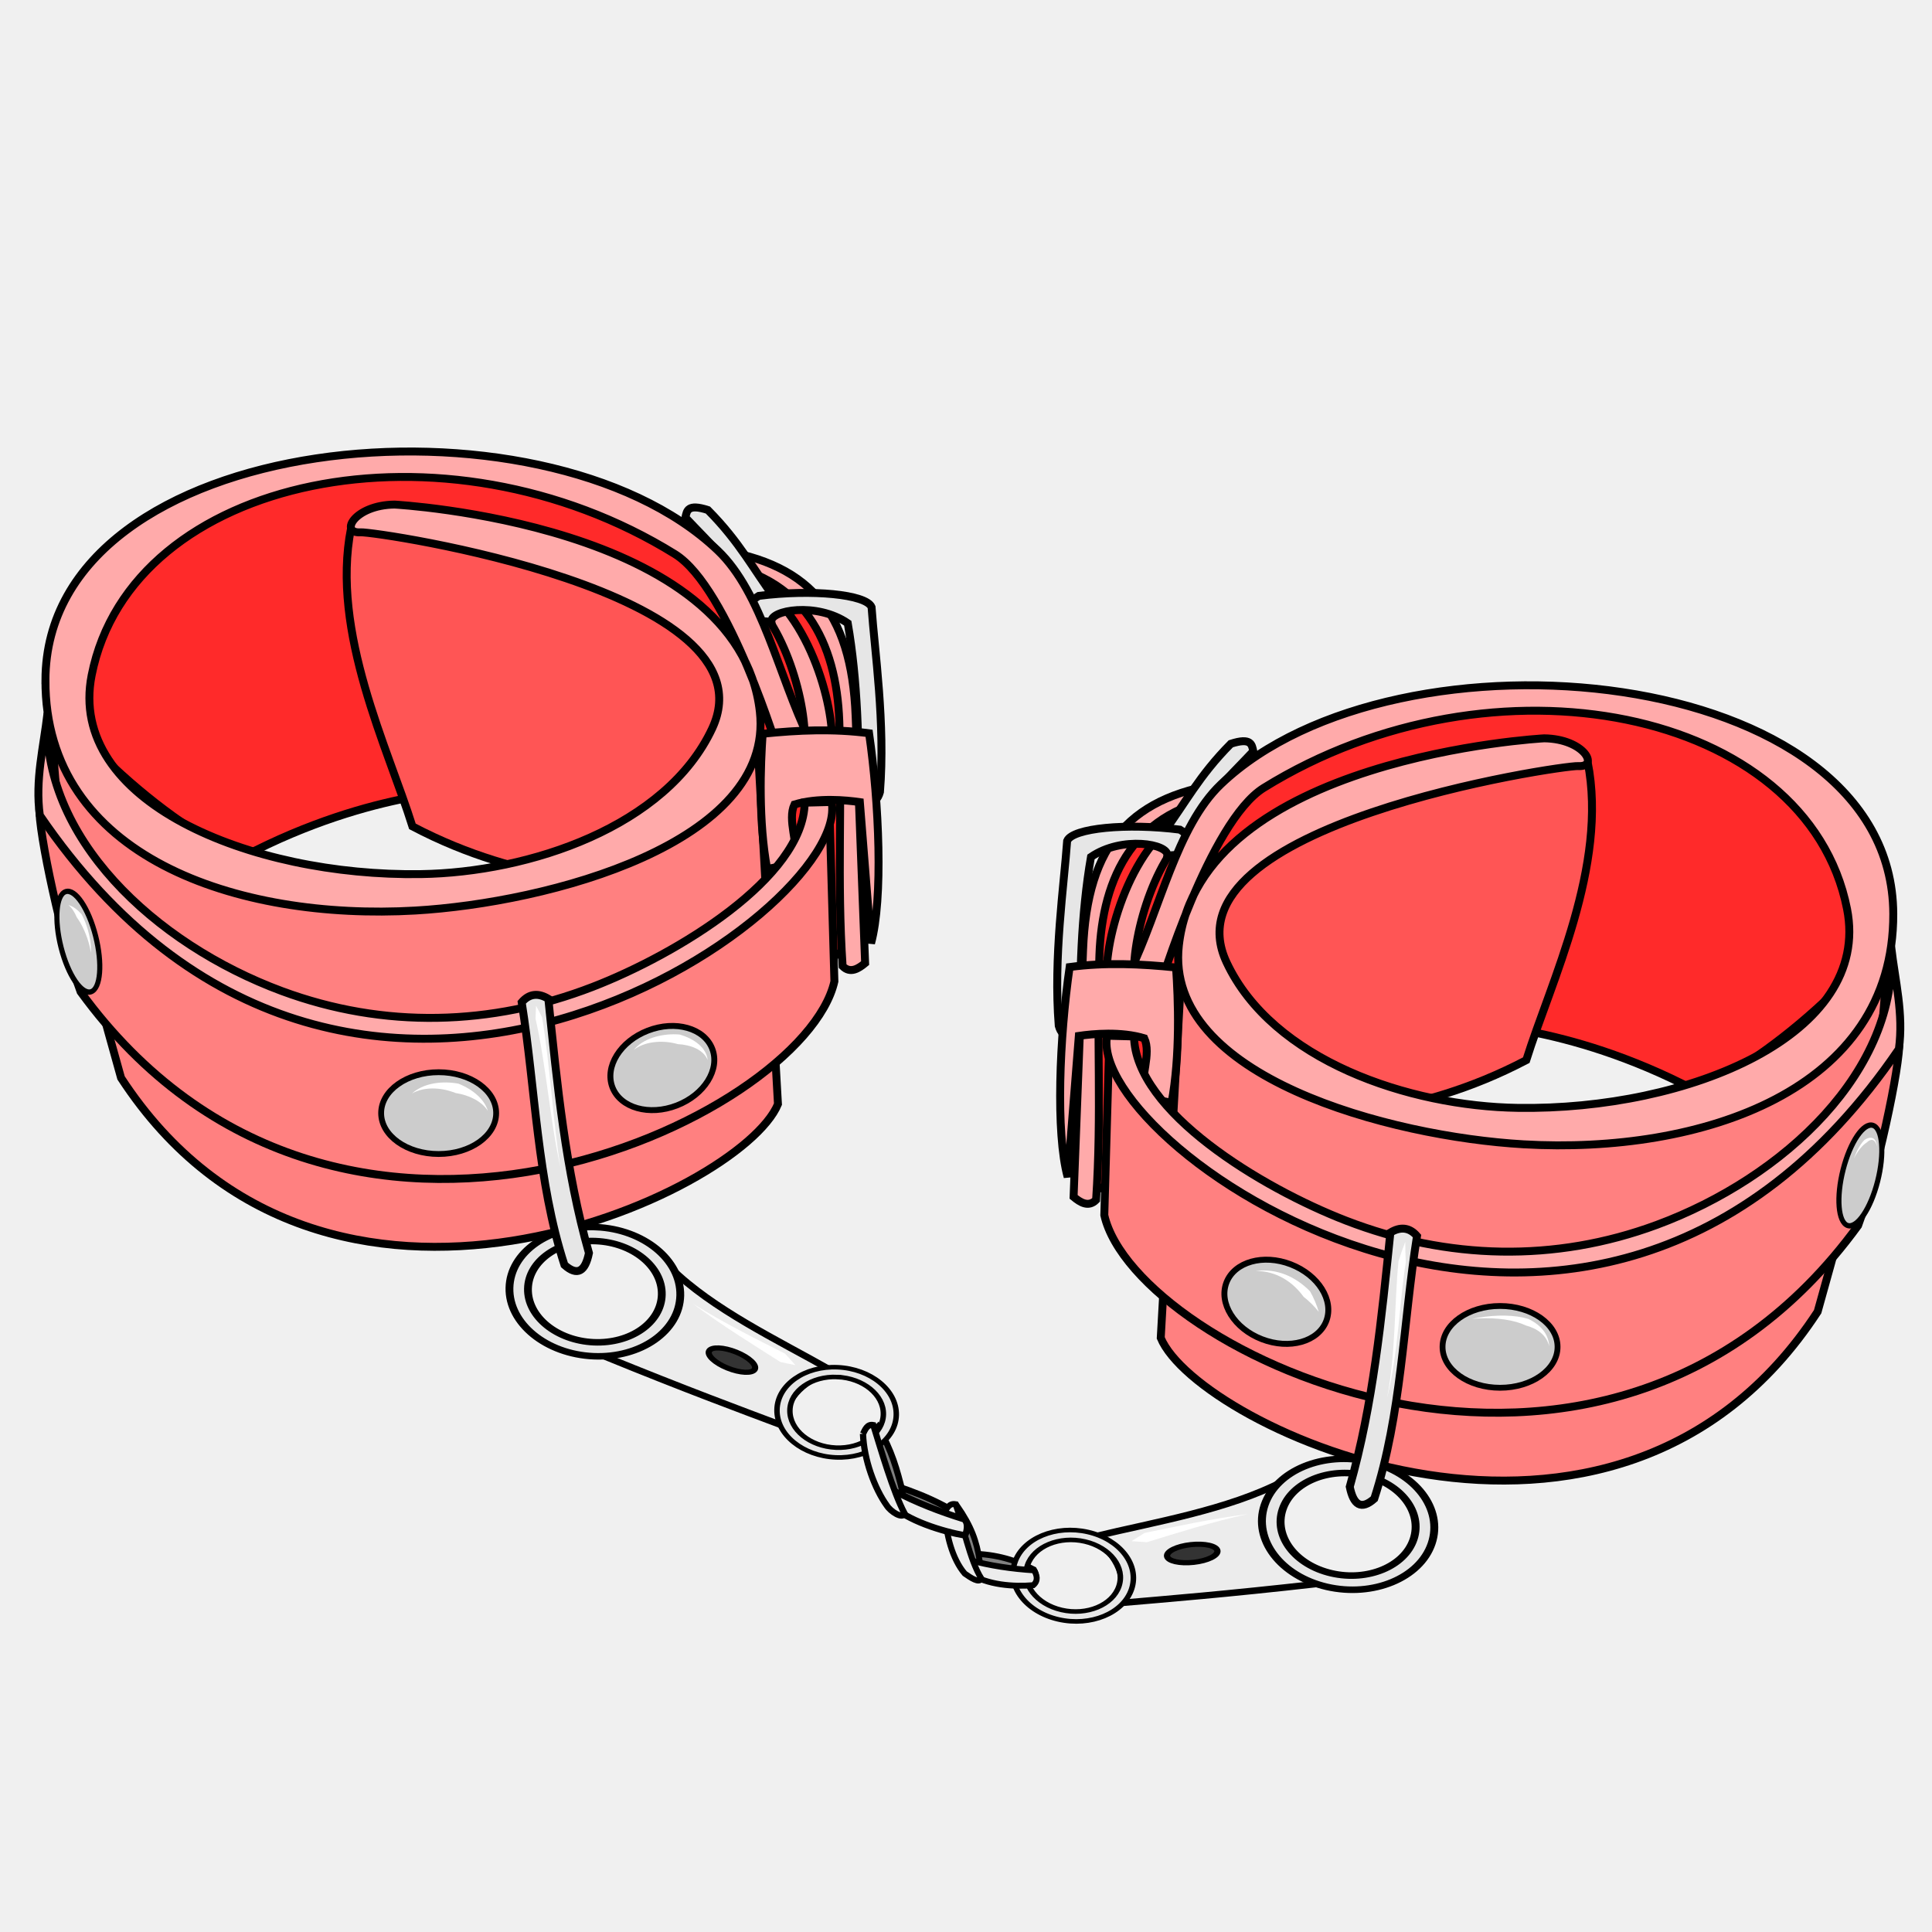
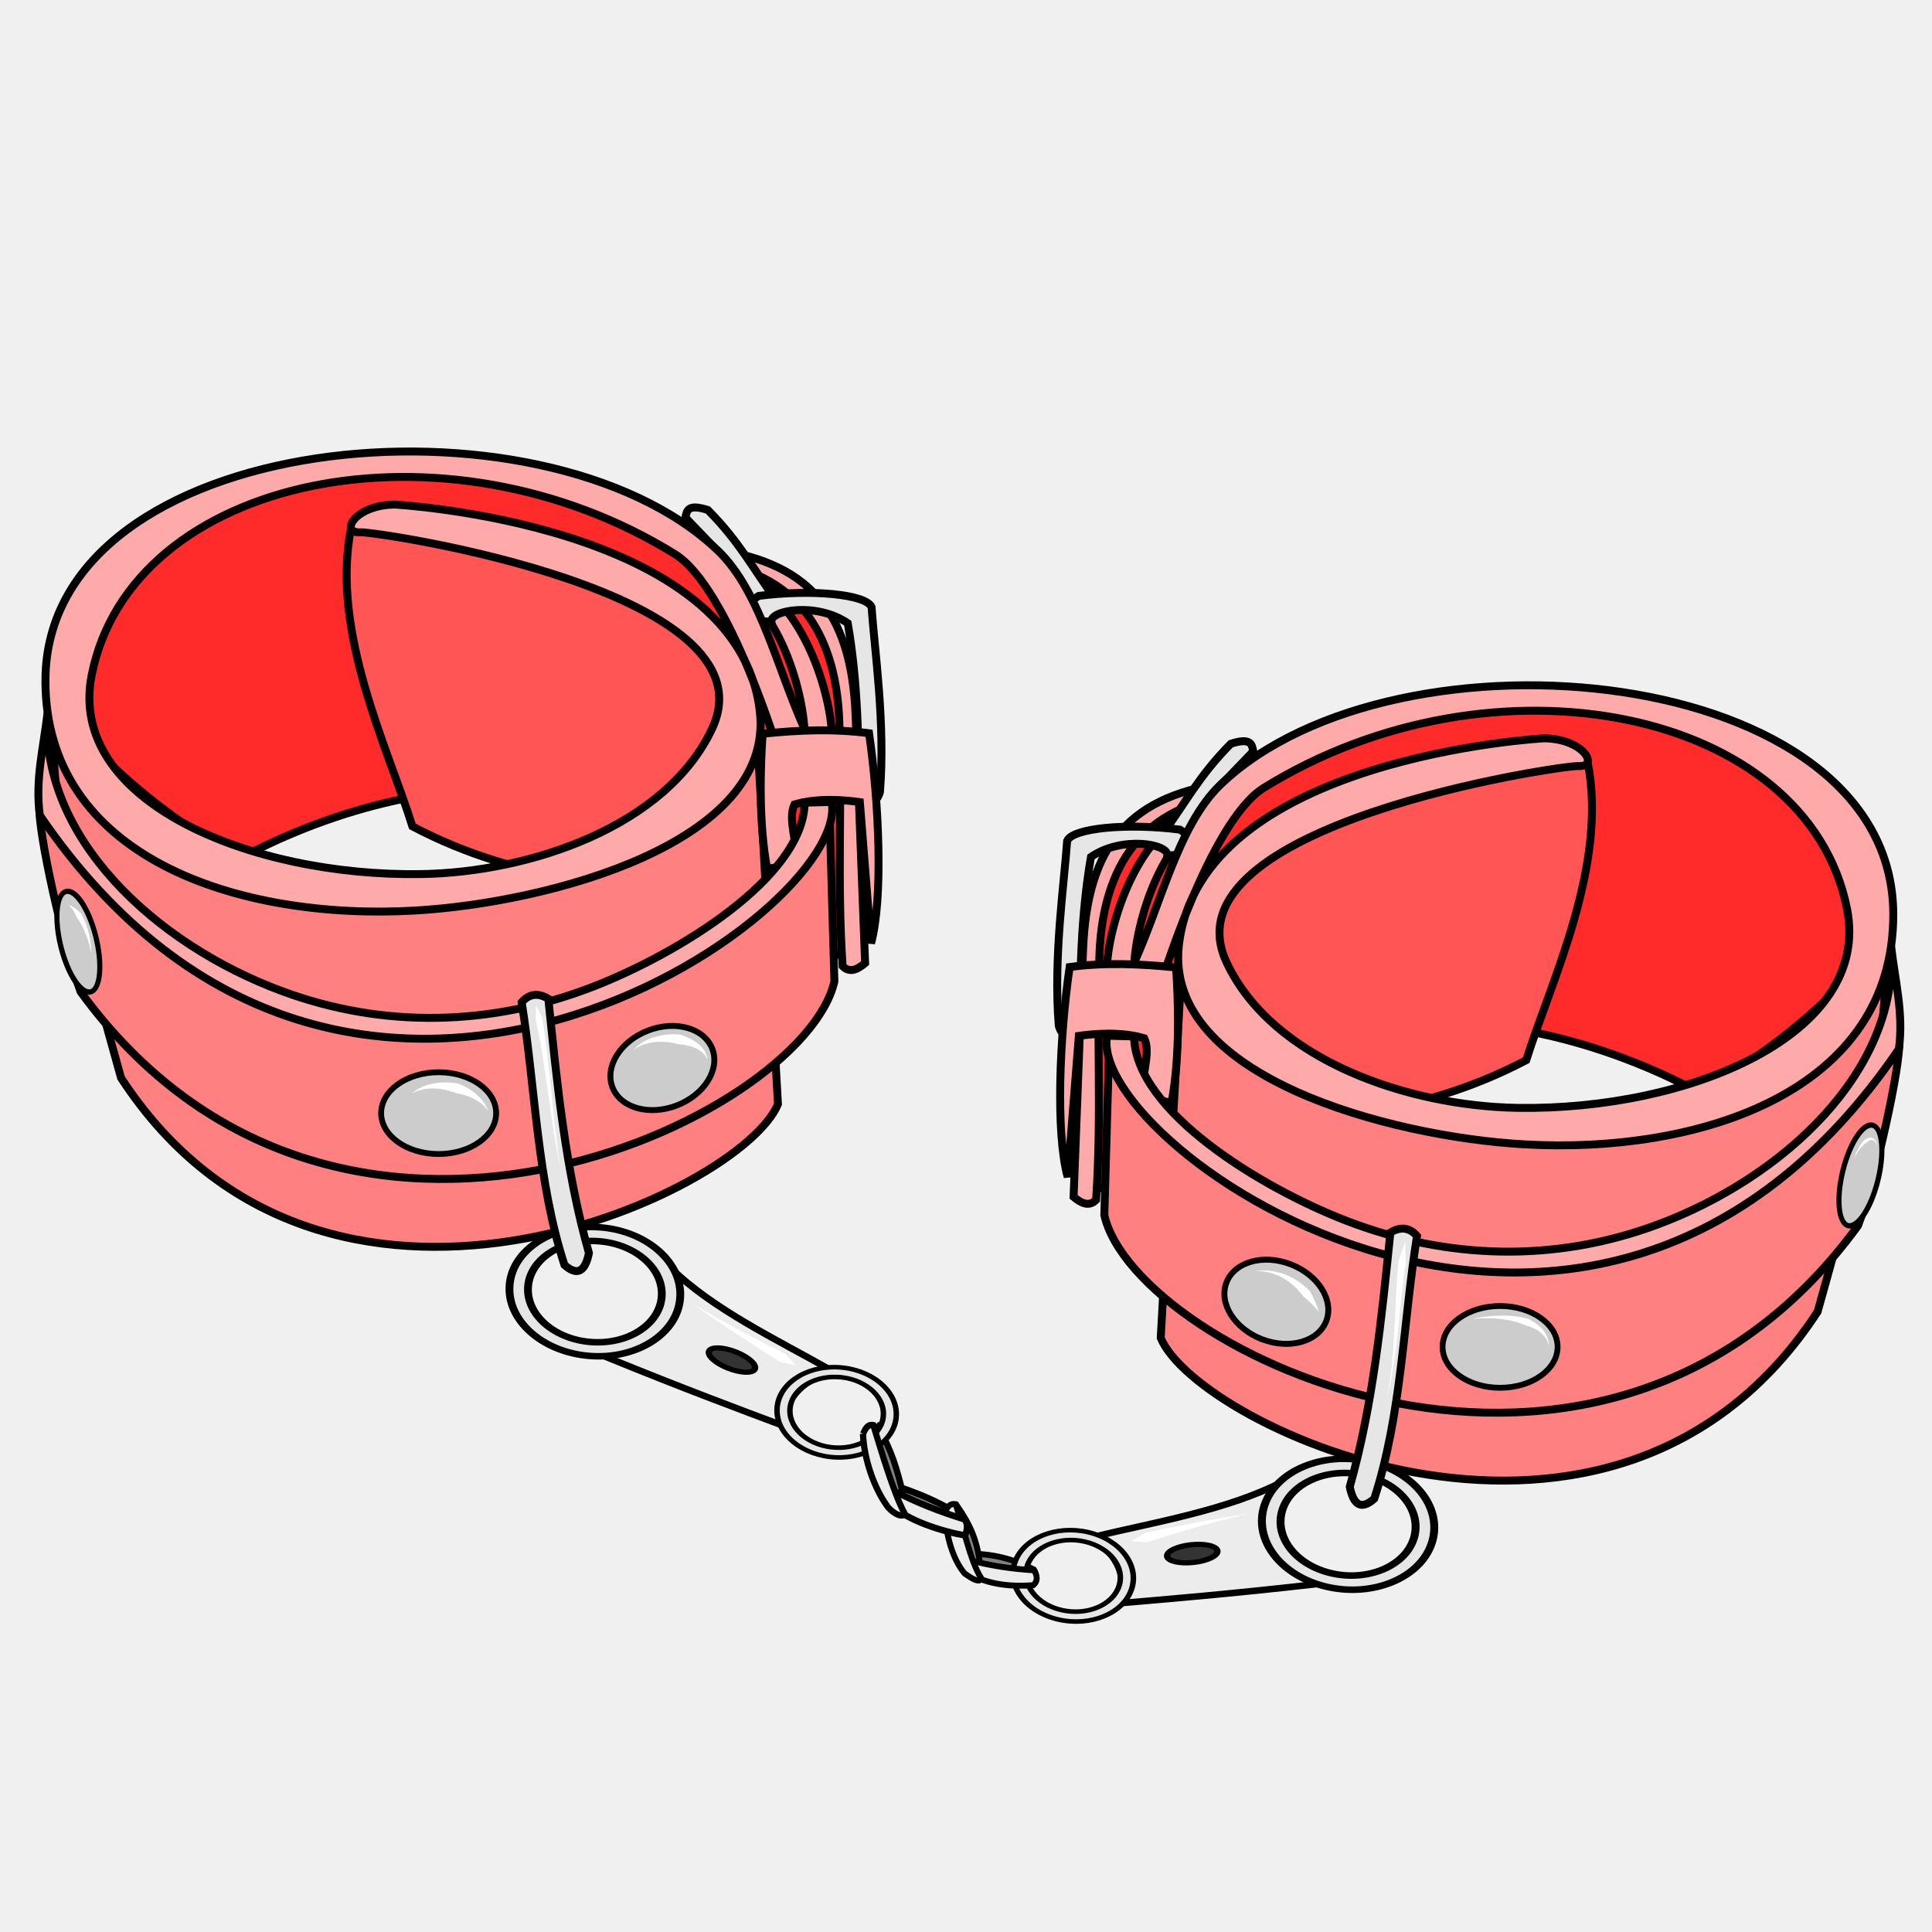
- <svg xmlns="http://www.w3.org/2000/svg" viewBox="0 0 256 256">
-   <g transform="matrix(1.05 0 0 1.05 -9.572 -850.129)">
-     <path fill="#ff2a2a" fill-rule="evenodd" stroke="#000" d="M226.099 948.932c-16.75-9.75-31-10-31-10l-49.066 21.507c1.499-14.804-2.183-29.61 4.617-44.414l26.699-14.093c7.918-4.709 62.644-10.083 66.5 14.5 4.92 31.369-17.75 32.5-17.75 32.5z" />
-     <path fill="#faa" fill-rule="evenodd" stroke="#000" d="M152.226 933.016l-3.454-.715c.054-5.768 3.99-18.56 12.256-20.69l-.72 2.18c-5.01 2.784-8.353 13.48-8.082 19.225z" />
-     <path fill="#f55" fill-rule="evenodd" stroke="#000" d="M209.474 905.807c2.59 13.105-4.657 27.745-7.75 37.625-14.28 7.485-25.713 6.717-38.5 9.875l-2.25-29.5c.763-6.013 28.82-23.347 48.5-18z" />
-     <path fill="#ff8080" fill-rule="evenodd" stroke="#000" d="M238.493 975.177c-25.516 39.101-78.245 14.605-82.896 3.305l2.993-53.067c-1.817 6.008 42.262 56.195 88.39 2.656.877 13.775-4.19 31.759-8.487 47.106z" />
-     <path fill="#faa" fill-rule="evenodd" stroke="#000" d="M147.438 961.072c.719-10.733.05-20.832.419-30.927.36-9.828 4.4-18.5 16.256-20l.578-1.815c-12.945 1.512-18.384 7.828-18.898 21.223l-1.194 31.133c.81.674 1.862 1.374 2.839.386z" />
-     <path fill="#e6e6e6" fill-rule="evenodd" stroke="#000" d="M159.203 914.904c-1.524.812-2.838 1.203-3.265-.182 2.77-3.72 4.448-7.131 8.501-11.213 2.57-.83 2.654.093 2.838.945-3.28 3.481-7.1 6.96-8.074 10.45z" />
-     <path fill="#e6e6e6" fill-rule="evenodd" stroke="#000" d="M158.988 917.437l-2.563.177c.201-1.469-5.71-2.521-9.634.177-1.247 7.16-1.461 15.233-1.33 22.393-.984-.079-2.208.808-2.736-1.091-.688-8.677.665-17.73 1.06-23.335.676-1.61 7.528-2.272 14.23-1.414 1.686 1.031 1.783 2.062.973 3.093z" />
-     <path fill="#faa" fill-rule="evenodd" stroke="#000" d="M248.039 924.973c.077 22.294-24.227 30.374-46.67 29.08-16.709-.965-45.363-8.471-43.486-25.103 2.686-23.798 46.1-26.13 46.1-26.13 5.075.066 6.999 3.672 4.281 3.503-1.998-.115-52.488 7.373-44.37 24.749 5.8 12.415 23.067 18.177 36.769 18.384 21.558.326 44.677-9.23 41.542-25.102-5.003-25.329-44.637-33.242-73.607-15.282-6.855 4.251-13.19 25.358-13.19 25.358l-3.712-2.121c3.83-7.896 5.9-18.353 11.49-23.688 22.129-21.118 84.743-15.342 84.853 16.352z" />
-     <path fill="#ff8080" fill-rule="evenodd" stroke="#000" d="M248.797 940.933c.185 3.124-2.923 17.324-5.198 23.374-32.219 44.218-91.219 15.985-95.125-1.313l.562-19.5c19.176 28.637 73.155 39.313 99.761-2.56z" />
-     <path fill="#faa" fill-rule="evenodd" stroke="#000" d="M156.959 948.818l-3.613-.751c-.328-2.467 1.082-5.449.175-7.395-2.952-.898-6.508-.555-8.26-.302l-1.412 17.812c-1.532-5.604-1.028-17.667.25-26.5 4.476-.596 8.952-.4 13.428.059.28 4.004.546 11.077-.568 17.077z" />
-     <path fill="#faa" fill-rule="evenodd" stroke="#000" d="M248.746 942.032c.614-4.472-.474-8.556-.972-12.905 1.01 15.602-13.526 29.148-29.577 35.091-12.857 4.76-26.415 4.42-39.234-.54-10.653-4.123-26.585-13.781-26.737-23.237l-3.403-.089c-2.602 14.006 61.136 58.644 99.923 1.68z" />
-     <path fill="#808080" fill-rule="evenodd" stroke="#000" stroke-width=".75" d="M139.58 1007.71c-2.204-1.132-4.68-1.945-7.864-1.99l.33 1.652 7.391 1.66c.49.159.525-.77.143-1.322z" />
-     <g stroke="#000" transform="matrix(.97884 .1744 -.21162 .8067 216.781 162.35)">
-       <path fill="#ececec" fill-rule="evenodd" d="M176.342 1012.072c-10.65 3.88-17.933 6.221-23.55 8.064.18-3.91-1.463-6.718-5.38-9.221 7.193-3.896 15.646-7.561 21.586-13.355-.816 4.137-1.415 11.275 7.344 14.512z" />
-       <path fill="#e6e6e6" d="M178.933 992.383a10.928 9.931 3.428 0 1 10.316 10.568 10.928 9.931 3.428 0 1-11.504 9.26 10.928 9.931 3.428 0 1-10.314-10.567 10.928 9.931 3.428 0 1 11.502-9.26zm-.129 2.147a8.563 7.781 3.428 0 0-9.012 7.255 8.563 7.781 3.428 0 0 8.082 8.28 8.563 7.781 3.428 0 0 9.012-7.256 8.563 7.781 3.428 0 0-8.082-8.28z" />
-       <ellipse cx="191.76" cy="1005.282" fill="#333" stroke-width=".79" rx="3.199" ry="1.365" transform="scale(-1 1) rotate(19.799)" />
-       <path fill="#e6e6e6" stroke-width=".698" d="M146.558 1010.38a7.632 6.935 3.428 0 1 7.204 7.38 7.632 6.935 3.428 0 1-8.034 6.466 7.632 6.935 3.428 0 1-7.202-7.38 7.632 6.935 3.428 0 1 8.032-6.466zm-.09 1.499a5.98 5.434 3.428 0 0-6.294 5.066 5.98 5.434 3.428 0 0 5.644 5.782 5.98 5.434 3.428 0 0 6.294-5.067 5.98 5.434 3.428 0 0-5.644-5.781z" />
+ <svg xmlns="http://www.w3.org/2000/svg" version="1.1" viewBox="0 0 256 256">
+   <g transform="matrix(1.05 0 0 1.05 -9.572 -850.13)">
+     <g fill-rule="evenodd" stroke="#000">
+       <path d="m226.1 948.93c-16.75-9.75-31-10-31-10l-49.066 21.507c1.499-14.804-2.183-29.61 4.617-44.414l26.699-14.093c7.918-4.709 62.644-10.083 66.5 14.5 4.92 31.369-17.75 32.5-17.75 32.5z" fill="#ff2a2a" />
+       <path d="m152.23 933.02-3.454-0.715c0.054-5.768 3.99-18.56 12.256-20.69l-0.72 2.18c-5.01 2.784-8.353 13.48-8.082 19.225z" fill="#faa" />
+       <path d="m209.47 905.81c2.59 13.105-4.657 27.745-7.75 37.625-14.28 7.485-25.713 6.717-38.5 9.875l-2.25-29.5c0.763-6.013 28.82-23.347 48.5-18z" fill="#f55" />
+       <path d="m238.49 975.18c-25.516 39.101-78.245 14.605-82.896 3.305l2.993-53.067c-1.817 6.008 42.262 56.195 88.39 2.656 0.877 13.775-4.19 31.759-8.487 47.106z" fill="#ff8080" />
+       <path d="M147.438 961.072c.719-10.733.05-20.832.419-30.927.36-9.828 4.4-18.5 16.256-20l.578-1.815c-12.945 1.512-18.384 7.828-18.898 21.223l-1.194 31.133c.81.674 1.862 1.374 2.839.386z" fill="#faa" />
+       <path d="M159.203 914.904c-1.524.812-2.838 1.203-3.265-.182 2.77-3.72 4.448-7.131 8.501-11.213 2.57-.83 2.654.093 2.838.945-3.28 3.481-7.1 6.96-8.074 10.45z" fill="#e6e6e6" />
+       <path d="M158.988 917.437l-2.563.177c.201-1.469-5.71-2.521-9.634.177-1.247 7.16-1.461 15.233-1.33 22.393-.984-.079-2.208.808-2.736-1.091-.688-8.677.665-17.73 1.06-23.335.676-1.61 7.528-2.272 14.23-1.414 1.686 1.031 1.783 2.062.973 3.093z" fill="#e6e6e6" />
+       <path d="M248.039 924.973c.077 22.294-24.227 30.374-46.67 29.08-16.709-.965-45.363-8.471-43.486-25.103 2.686-23.798 46.1-26.13 46.1-26.13 5.075.066 6.999 3.672 4.281 3.503-1.998-.115-52.488 7.373-44.37 24.749 5.8 12.415 23.067 18.177 36.769 18.384 21.558.326 44.677-9.23 41.542-25.102-5.003-25.329-44.637-33.242-73.607-15.282-6.855 4.251-13.19 25.358-13.19 25.358l-3.712-2.121c3.83-7.896 5.9-18.353 11.49-23.688 22.129-21.118 84.743-15.342 84.853 16.352z" fill="#faa" />
+       <path d="m248.8 940.93c0.185 3.124-2.923 17.324-5.198 23.374-32.219 44.218-91.219 15.985-95.125-1.313l0.562-19.5c19.176 28.637 73.155 39.313 99.761-2.56z" fill="#ff8080" />
+       <path d="M156.959 948.818l-3.613-.751c-.328-2.467 1.082-5.449.175-7.395-2.952-.898-6.508-.555-8.26-.302l-1.412 17.812c-1.532-5.604-1.028-17.667.25-26.5 4.476-.596 8.952-.4 13.428.059.28 4.004.546 11.077-.568 17.077z" fill="#faa" />
+       <path d="M248.746 942.032c.614-4.472-.474-8.556-.972-12.905 1.01 15.602-13.526 29.148-29.577 35.091-12.857 4.76-26.415 4.42-39.234-.54-10.653-4.123-26.585-13.781-26.737-23.237l-3.403-.089c-2.602 14.006 61.136 58.644 99.923 1.68z" fill="#faa" />
+       <path d="M139.58 1007.71c-2.204-1.132-4.68-1.945-7.864-1.99l.33 1.652 7.391 1.66c.49.159.525-.77.143-1.322z" fill="#808080" stroke-width=".75" />
    </g>
-     <path fill="#e6e6e6" fill-rule="evenodd" stroke="#000" d="M187.935 965.631c-.984-1.144-2.14-1.18-3.359-.442-1.118 10.831-2.17 21.677-5.127 32.085.467 2.31 1.45 2.964 3.094 1.503 3.446-10.636 3.64-22.086 5.392-33.146z" />
-     <ellipse cx="-198.416" cy="979.616" fill="#ccc" stroke="#000" stroke-width=".735" rx="7.257" ry="5.161" transform="scale(-1 1)" />
-     <ellipse cx="-510.052" cy="846.96" fill="#ccc" stroke="#000" stroke-width=".75" rx="6.75" ry="5.063" transform="scale(-1 1) rotate(-21.145)" />
-     <ellipse cx="-474.595" cy="830.933" fill="#ccc" stroke="#000" stroke-width=".657" rx="2.298" ry="6.517" transform="matrix(-.94672 -.32205 -.24722 .96896 0 0)" />
-     <path fill="#808080" fill-rule="evenodd" stroke="#000" stroke-width=".75" d="M132.737 1006.6c-.368-2.45-1.027-4.335-2.85-6.946l-.833.589 1.996 6.947c.157.49 1.462.042 1.687-.59z" />
-     <path fill="#808080" fill-rule="evenodd" stroke="#000" stroke-width=".817" d="M130.794 1001.26c-2.205-1.63-5.805-3.321-10.073-4.52l1.66 2.066 7.814 3.69c.502.292.848-.595.599-1.237z" />
-     <path fill="#808080" fill-rule="evenodd" stroke="#000" stroke-width=".79" d="M123.024 997.93c-.701-2.772-1.343-5.229-3.11-8.217l-.892.993 2.88 7.976c.153.561.903-.028 1.122-.751z" />
-     <g stroke="#000" transform="matrix(.9834 .09252 -.07677 .81608 76.964 172.665)">
-       <path fill="#ececec" fill-rule="evenodd" d="M85.132 980.628c10.649 3.88 17.933 6.221 23.55 8.064-.18-3.91 1.463-6.718 5.38-9.221-7.193-3.896-15.646-7.562-21.586-13.356.816 4.138 1.415 11.275-7.344 14.513z" />
-       <path fill="#e6e6e6" d="M82.541 960.939a9.931 10.928 86.572 0 0-10.316 10.567 9.931 10.928 86.572 0 0 11.504 9.26A9.931 10.928 86.572 0 0 94.043 970.2a9.931 10.928 86.572 0 0-11.502-9.26zm.129 2.146a7.781 8.563 86.572 0 1 9.012 7.256 7.781 8.563 86.572 0 1-8.082 8.279 7.781 8.563 86.572 0 1-9.012-7.255 7.781 8.563 86.572 0 1 8.082-8.28z" />
-       <ellipse cx="427.127" cy="887.131" fill="#333" stroke-width=".79" rx="3.199" ry="1.365" transform="rotate(19.799)" />
-       <path fill="#e6e6e6" stroke-width=".698" d="M114.916 978.935a6.935 7.632 86.572 0 0-7.204 7.38 6.935 7.632 86.572 0 0 8.033 6.467 6.935 7.632 86.572 0 0 7.203-7.38 6.935 7.632 86.572 0 0-8.032-6.467zm.09 1.5a5.434 5.98 86.572 0 1 6.294 5.066 5.434 5.98 86.572 0 1-5.644 5.782 5.434 5.98 86.572 0 1-6.294-5.067 5.434 5.98 86.572 0 1 5.644-5.782z" />
+     <g transform="matrix(.97884 .1744 -.21162 .8067 216.78 162.35)" stroke="#000">
+       <path d="m176.34 1012.1c-10.65 3.88-17.933 6.221-23.55 8.064 0.18-3.91-1.463-6.718-5.38-9.221 7.193-3.896 15.646-7.561 21.586-13.355-0.816 4.137-1.415 11.275 7.344 14.512z" fill="#ececec" fill-rule="evenodd" />
+       <path d="m178.93 992.38a10.928 9.931 3.428 0 1 10.316 10.568 10.928 9.931 3.428 0 1-11.504 9.26 10.928 9.931 3.428 0 1-10.314-10.567 10.928 9.931 3.428 0 1 11.502-9.26zm-0.129 2.147a8.563 7.781 3.428 0 0-9.012 7.255 8.563 7.781 3.428 0 0 8.082 8.28 8.563 7.781 3.428 0 0 9.012-7.256 8.563 7.781 3.428 0 0-8.082-8.28z" fill="#e6e6e6" />
+       <ellipse transform="scale(-1 1) rotate(19.799)" cx="191.76" cy="1005.3" rx="3.199" ry="1.365" fill="#333" stroke-width=".79" />
+       <path d="m146.56 1010.4a7.632 6.935 3.428 0 1 7.204 7.38 7.632 6.935 3.428 0 1-8.034 6.466 7.632 6.935 3.428 0 1-7.202-7.38 7.632 6.935 3.428 0 1 8.032-6.466zm-0.09 1.499a5.98 5.434 3.428 0 0-6.294 5.066 5.98 5.434 3.428 0 0 5.644 5.782 5.98 5.434 3.428 0 0 6.294-5.067 5.98 5.434 3.428 0 0-5.644-5.781z" fill="#e6e6e6" stroke-width=".698" />
    </g>
-     <path fill="#ececec" fill-rule="evenodd" stroke="#000" stroke-width=".75" d="M131.368 1008.154c2.381 1.56 5.719 1.737 8.133 1.539.678-.576.466-1.277.118-1.878-2.827-.178-5.551-.572-8.252-1.317-.591.581-.19 1.202.002 1.656z" />
-     <path fill="#ececec" fill-rule="evenodd" stroke="#000" stroke-width=".75" d="M128.354 1000.436c.124 2.844.935 5.944 2.506 7.788.753.523 1.817 1.268 2.102.635-1.507-2.4-2.292-6.763-3.264-9.391-.818-.14-1.087.548-1.344.968z" />
-     <path fill="#ececec" fill-rule="evenodd" stroke="#000" stroke-width=".817" d="M121.355 999.37c2.178 2.18 6.758 3.558 9.555 4.048.362-.896.31-1.676-.106-2.045-3.14-.971-6.093-2.121-8.902-3.603-.862.394-.613 1.108-.547 1.6z" />
-     <path fill="#ececec" fill-rule="evenodd" stroke="#000" stroke-width=".79" d="M118.022 990.598c.12 3.255 1.474 6.916 2.997 9.026.485.776 1.978 1.746 2.254 1.021-1.461-2.746-3.004-8.148-3.947-11.156-.793-.16-1.055.628-1.304 1.11z" />
-     <path fill="#ff2a2a" fill-rule="evenodd" stroke="#000" d="M36.79 919.432c16.75-9.75 31-10 31-10l49.065 21.508c-1.499-14.805 2.183-29.61-4.616-44.415l-26.7-14.093c-7.918-4.709-62.644-10.082-66.5 14.5-4.92 31.369 17.75 32.5 17.75 32.5z" />
-     <path fill="#faa" fill-rule="evenodd" stroke="#000" d="M110.662 903.516l3.454-.714c-.054-5.769-3.99-18.562-12.256-20.69l.72 2.178c5.011 2.785 8.353 13.481 8.082 19.226z" />
-     <path fill="#f55" fill-rule="evenodd" stroke="#000" d="M53.414 876.307c-2.59 13.105 4.658 27.745 7.75 37.625 14.28 7.485 25.713 6.717 38.5 9.875l2.25-29.5c-.763-6.013-28.82-23.347-48.5-18z" />
-     <path fill="#ff8080" fill-rule="evenodd" stroke="#000" d="M24.395 945.677c25.516 39.102 78.245 14.605 82.896 3.305l-2.993-53.067c1.817 6.008-42.262 56.195-88.39 2.656-.877 13.775 4.19 31.759 8.487 47.106z" />
-     <path fill="#faa" fill-rule="evenodd" stroke="#000" d="M115.45 931.572c-.718-10.733-.05-20.831-.419-30.927-.36-9.828-4.4-18.5-16.256-20l-.578-1.815c12.945 1.512 18.384 7.828 18.898 21.223l1.195 31.133c-.811.674-1.863 1.374-2.84.386z" />
-     <path fill="#e6e6e6" fill-rule="evenodd" stroke="#000" d="M103.685 885.404c1.524.812 2.838 1.203 3.266-.181-2.772-3.72-4.449-7.132-8.502-11.213-2.57-.83-2.654.092-2.838.944 3.28 3.482 7.1 6.96 8.074 10.45z" />
-     <path fill="#e6e6e6" fill-rule="evenodd" stroke="#000" d="M103.9 887.938l2.563.176c-.2-1.469 5.71-2.521 9.635.177 1.246 7.16 1.46 15.233 1.33 22.393.983-.079 2.207.808 2.735-1.091.689-8.677-.665-17.73-1.06-23.335-.676-1.61-7.528-2.272-14.23-1.414-1.686 1.031-1.783 2.062-.973 3.094z" />
-     <path fill="#faa" fill-rule="evenodd" stroke="#000" d="M14.85 895.473c-.078 22.294 24.226 30.375 46.668 29.08 16.71-.965 45.364-8.47 43.487-25.103-2.686-23.798-46.1-26.13-46.1-26.13-5.075.066-6.999 3.672-4.281 3.503 1.998-.115 52.488 7.373 44.37 24.749-5.8 12.415-23.067 18.177-36.769 18.384-21.558.327-44.677-9.23-41.542-25.102 5.003-25.329 44.637-33.242 73.607-15.281 6.856 4.25 13.19 25.357 13.19 25.357l3.713-2.12c-3.83-7.897-5.9-18.354-11.49-23.689-22.13-21.118-84.744-15.342-84.854 16.352z" />
-     <path fill="#ff8080" fill-rule="evenodd" stroke="#000" d="M14.091 911.434c-.185 3.123 2.923 17.323 5.198 23.373 32.219 44.219 91.219 15.986 95.125-1.313l-.562-19.5c-19.176 28.637-73.155 39.314-99.761-2.56z" />
-     <path fill="#faa" fill-rule="evenodd" stroke="#000" d="M105.93 919.318l3.612-.75c.328-2.468-1.082-5.45-.175-7.396 2.952-.898 6.508-.555 8.26-.302l1.412 17.812c1.532-5.604 1.028-17.667-.25-26.5-4.476-.596-8.952-.4-13.428.06-.28 4.003-.546 11.076.568 17.076z" />
-     <path fill="#faa" fill-rule="evenodd" stroke="#000" d="M14.142 912.532c-.614-4.472.474-8.556.972-12.905-1.01 15.602 13.526 29.148 29.577 35.091 12.857 4.76 26.415 4.42 39.234-.54 10.653-4.123 26.586-13.781 26.737-23.237l3.403-.089c2.602 14.006-61.136 58.644-99.923 1.68z" />
-     <path fill="#e6e6e6" fill-rule="evenodd" stroke="#000" d="M74.953 936.132c.984-1.145 2.14-1.18 3.36-.442 1.117 10.83 2.168 21.676 5.126 32.085-.467 2.309-1.45 2.963-3.094 1.502-3.446-10.636-3.64-22.086-5.392-33.145z" />
-     <ellipse cx="64.472" cy="950.116" fill="#ccc" stroke="#000" stroke-width=".735" rx="7.257" ry="5.161" />
-     <ellipse cx="-254.223" cy="914.28" fill="#ccc" stroke="#000" stroke-width=".75" rx="6.75" ry="5.063" transform="rotate(-21.145)" />
-     <ellipse cx="-211.774" cy="887.843" fill="#ccc" stroke="#000" stroke-width=".657" rx="2.298" ry="6.517" transform="matrix(.94672 -.32205 .24722 .96896 0 0)" />
-     <path fill="#fff" fill-rule="evenodd" d="M194.852 976.083c2.293-.2 4.567-.032 6.275.603.19.07.371.147.544.228 1.426.386 2.576 1.17 2.948 2.616-.087-1.53-1.06-2.685-2.636-3.441a8.53 8.53 0 0 0-.634-.165c-1.911-.418-4.267-.298-6.497.16zM167.584 970.028c2.706-.33 5.036.732 6.85 2.572a12.13 12.13 0 0 1 1.105 2.6 11.225 11.225 0 0 0-1.913-1.905c-1.349-1.84-3.34-3.242-6.042-3.267zM243.068 955.842c.516-1.011 1.106-1.702 1.608-2.006.08-.077.158-.14.232-.19.222-.15.424-.195.601-.11.194.092.373.345.476.804-.04-.451-.159-.777-.372-.958-.227-.192-.54-.205-.877-.064a1.902 1.902 0 0 0-.328.18c-.48.47-.962 1.292-1.34 2.344zM186.455 966.36c-.003.84.023 1.698.068 2.565-.837 5.31-.951 11.486-2.366 17.146 1.113-5.729.902-11.826 1.443-17.264.265-.845.547-1.663.855-2.447zM89.095 942.142c1.357-1.068 3.5-1.24 5.262-.81.103.025.204.052.304.08 1.655.087 3.258.72 3.76 2.012-.129-1.501-1.63-2.678-3.547-3.226a8.476 8.476 0 0 0-.364-.022c-2.098-.082-4.29.582-5.415 1.966zM61.105 947.641c1.5-.86 3.535-.774 5.236-.166.1.036.198.073.295.112 1.666.258 3.282 1.034 4.045 2.25-.414-1.442-1.885-2.708-3.71-3.437a9.344 9.344 0 0 0-.357-.058c-2.061-.296-4.195.095-5.51 1.3zM17.75 923.862c.444.345.79.916 1.053 1.547.29.39.556.847.788 1.325.56 1.153.914 2.415.971 3.128.113-.724-.074-2.049-.498-3.32a9.246 9.246 0 0 0-.654-1.52c-.517-.585-1.086-1.017-1.66-1.16zM76.765 936.573a74.1 74.1 0 0 1-.066 1.622c1.329 5.805 1.868 13.15 3.16 18.84-.867-4.999-1.418-13.805-2.338-19.006-.247-.518-.5-1.006-.756-1.456zM96.563 974.175c3.77 2.81 7.59 5.155 11.03 7.35.648.137 1.277.268 1.907.4-.425-.48-.862-.962-1.308-1.448-3.636-1.843-7.645-3.832-11.63-6.302zM166.594 1000.716c-4.664.598-9.04 1.567-13.04 2.38-.56.351-1.104.695-1.648 1.038.638.049 1.288.093 1.946.132 3.896-1.201 8.16-2.557 12.742-3.55z" />
+     <path d="M187.935 965.631c-.984-1.144-2.14-1.18-3.359-.442-1.118 10.831-2.17 21.677-5.127 32.085.467 2.31 1.45 2.964 3.094 1.503 3.446-10.636 3.64-22.086 5.392-33.146z" fill="#e6e6e6" fill-rule="evenodd" stroke="#000" />
+     <g fill="#ccc" stroke="#000">
+       <ellipse transform="scale(-1 1)" cx="-198.42" cy="979.62" rx="7.257" ry="5.161" stroke-width=".735" />
+       <ellipse transform="scale(-1 1) rotate(-21.145)" cx="-510.05" cy="846.96" rx="6.75" ry="5.063" stroke-width=".75" />
+       <ellipse transform="matrix(-.94672 -.32205 -.24722 .96896 0 0)" cx="-474.6" cy="830.93" rx="2.298" ry="6.517" stroke-width=".657" />
+     </g>
+     <g fill="#808080" fill-rule="evenodd" stroke="#000">
+       <path d="M132.737 1006.6c-.368-2.45-1.027-4.335-2.85-6.946l-.833.589 1.996 6.947c.157.49 1.462.042 1.687-.59z" stroke-width=".75" />
+       <path d="M130.794 1001.26c-2.205-1.63-5.805-3.321-10.073-4.52l1.66 2.066 7.814 3.69c.502.292.848-.595.599-1.237z" stroke-width=".817" />
+       <path d="M123.024 997.93c-.701-2.772-1.343-5.229-3.11-8.217l-.892.993 2.88 7.976c.153.561.903-.028 1.122-.751z" stroke-width=".79" />
+     </g>
+     <g transform="matrix(.9834 .09252 -.07677 .81608 76.964 172.66)" stroke="#000">
+       <path d="M85.132 980.628c10.649 3.88 17.933 6.221 23.55 8.064-.18-3.91 1.463-6.718 5.38-9.221-7.193-3.896-15.646-7.562-21.586-13.356.816 4.138 1.415 11.275-7.344 14.513z" fill="#ececec" fill-rule="evenodd" />
+       <path d="M82.541 960.939a9.931 10.928 86.572 0 0-10.316 10.567 9.931 10.928 86.572 0 0 11.504 9.26A9.931 10.928 86.572 0 0 94.043 970.2a9.931 10.928 86.572 0 0-11.502-9.26zm.129 2.146a7.781 8.563 86.572 0 1 9.012 7.256 7.781 8.563 86.572 0 1-8.082 8.279 7.781 8.563 86.572 0 1-9.012-7.255 7.781 8.563 86.572 0 1 8.082-8.28z" fill="#e6e6e6" />
+       <ellipse transform="rotate(19.799)" cx="427.13" cy="887.13" rx="3.199" ry="1.365" fill="#333" stroke-width=".79" />
+       <path d="m114.92 978.94a6.935 7.632 86.572 0 0-7.204 7.38 6.935 7.632 86.572 0 0 8.033 6.467 6.935 7.632 86.572 0 0 7.203-7.38 6.935 7.632 86.572 0 0-8.032-6.467zm0.09 1.5a5.434 5.98 86.572 0 1 6.294 5.066 5.434 5.98 86.572 0 1-5.644 5.782 5.434 5.98 86.572 0 1-6.294-5.067 5.434 5.98 86.572 0 1 5.644-5.782z" fill="#e6e6e6" stroke-width=".698" />
+     </g>
+     <g fill="#ececec" fill-rule="evenodd" stroke="#000">
+       <path d="M131.368 1008.154c2.381 1.56 5.719 1.737 8.133 1.539.678-.576.466-1.277.118-1.878-2.827-.178-5.551-.572-8.252-1.317-.591.581-.19 1.202.002 1.656z" stroke-width=".75" />
+       <path d="M128.354 1000.436c.124 2.844.935 5.944 2.506 7.788.753.523 1.817 1.268 2.102.635-1.507-2.4-2.292-6.763-3.264-9.391-.818-.14-1.087.548-1.344.968z" stroke-width=".75" />
+       <path d="M121.355 999.37c2.178 2.18 6.758 3.558 9.555 4.048.362-.896.31-1.676-.106-2.045-3.14-.971-6.093-2.121-8.902-3.603-.862.394-.613 1.108-.547 1.6z" stroke-width=".817" />
+       <path d="M118.022 990.598c.12 3.255 1.474 6.916 2.997 9.026.485.776 1.978 1.746 2.254 1.021-1.461-2.746-3.004-8.148-3.947-11.156-.793-.16-1.055.628-1.304 1.11z" stroke-width=".79" />
+     </g>
+     <g fill-rule="evenodd" stroke="#000">
+       <path d="m36.79 919.43c16.75-9.75 31-10 31-10l49.065 21.508c-1.499-14.805 2.183-29.61-4.616-44.415l-26.7-14.093c-7.918-4.709-62.644-10.082-66.5 14.5-4.92 31.369 17.75 32.5 17.75 32.5z" fill="#ff2a2a" />
+       <path d="M110.662 903.516l3.454-.714c-.054-5.769-3.99-18.562-12.256-20.69l.72 2.178c5.011 2.785 8.353 13.481 8.082 19.226z" fill="#faa" />
+       <path d="m53.414 876.31c-2.59 13.105 4.658 27.745 7.75 37.625 14.28 7.485 25.713 6.717 38.5 9.875l2.25-29.5c-0.763-6.013-28.82-23.347-48.5-18z" fill="#f55" />
+       <path d="m24.395 945.68c25.516 39.102 78.245 14.605 82.896 3.305l-2.993-53.067c1.817 6.008-42.262 56.195-88.39 2.656-0.877 13.775 4.19 31.759 8.487 47.106z" fill="#ff8080" />
+       <path d="M115.45 931.572c-.718-10.733-.05-20.831-.419-30.927-.36-9.828-4.4-18.5-16.256-20l-.578-1.815c12.945 1.512 18.384 7.828 18.898 21.223l1.195 31.133c-.811.674-1.863 1.374-2.84.386z" fill="#faa" />
+       <path d="M103.685 885.404c1.524.812 2.838 1.203 3.266-.181-2.772-3.72-4.449-7.132-8.502-11.213-2.57-.83-2.654.092-2.838.944 3.28 3.482 7.1 6.96 8.074 10.45z" fill="#e6e6e6" />
+       <path d="M103.9 887.938l2.563.176c-.2-1.469 5.71-2.521 9.635.177 1.246 7.16 1.46 15.233 1.33 22.393.983-.079 2.207.808 2.735-1.091.689-8.677-.665-17.73-1.06-23.335-.676-1.61-7.528-2.272-14.23-1.414-1.686 1.031-1.783 2.062-.973 3.094z" fill="#e6e6e6" />
+       <path d="M14.85 895.473c-.078 22.294 24.226 30.375 46.668 29.08 16.71-.965 45.364-8.47 43.487-25.103-2.686-23.798-46.1-26.13-46.1-26.13-5.075.066-6.999 3.672-4.281 3.503 1.998-.115 52.488 7.373 44.37 24.749-5.8 12.415-23.067 18.177-36.769 18.384-21.558.327-44.677-9.23-41.542-25.102 5.003-25.329 44.637-33.242 73.607-15.281 6.856 4.25 13.19 25.357 13.19 25.357l3.713-2.12c-3.83-7.897-5.9-18.354-11.49-23.689-22.13-21.118-84.744-15.342-84.854 16.352z" fill="#faa" />
+       <path d="M14.091 911.434c-.185 3.123 2.923 17.323 5.198 23.373 32.219 44.219 91.219 15.986 95.125-1.313l-.562-19.5c-19.176 28.637-73.155 39.314-99.761-2.56z" fill="#ff8080" />
+       <path d="M105.93 919.318l3.612-.75c.328-2.468-1.082-5.45-.175-7.396 2.952-.898 6.508-.555 8.26-.302l1.412 17.812c1.532-5.604 1.028-17.667-.25-26.5-4.476-.596-8.952-.4-13.428.06-.28 4.003-.546 11.076.568 17.076z" fill="#faa" />
+       <path d="M14.142 912.532c-.614-4.472.474-8.556.972-12.905-1.01 15.602 13.526 29.148 29.577 35.091 12.857 4.76 26.415 4.42 39.234-.54 10.653-4.123 26.586-13.781 26.737-23.237l3.403-.089c2.602 14.006-61.136 58.644-99.923 1.68z" fill="#faa" />
+       <path d="M74.953 936.132c.984-1.145 2.14-1.18 3.36-.442 1.117 10.83 2.168 21.676 5.126 32.085-.467 2.309-1.45 2.963-3.094 1.502-3.446-10.636-3.64-22.086-5.392-33.145z" fill="#e6e6e6" />
+     </g>
+     <g fill="#ccc" stroke="#000">
+       <ellipse cx="64.472" cy="950.12" rx="7.257" ry="5.161" stroke-width=".735" />
+       <ellipse transform="rotate(-21.145)" cx="-254.22" cy="914.28" rx="6.75" ry="5.063" stroke-width=".75" />
+       <ellipse transform="matrix(.94672 -.32205 .24722 .96896 0 0)" cx="-211.77" cy="887.84" rx="2.298" ry="6.517" stroke-width=".657" />
+     </g>
+     <path d="M194.852 976.083c2.293-.2 4.567-.032 6.275.603.19.07.371.147.544.228 1.426.386 2.576 1.17 2.948 2.616-.087-1.53-1.06-2.685-2.636-3.441a8.53 8.53 0 0 0-.634-.165c-1.911-.418-4.267-.298-6.497.16zM167.584 970.028c2.706-.33 5.036.732 6.85 2.572a12.13 12.13 0 0 1 1.105 2.6 11.225 11.225 0 0 0-1.913-1.905c-1.349-1.84-3.34-3.242-6.042-3.267zM243.068 955.842c.516-1.011 1.106-1.702 1.608-2.006.08-.077.158-.14.232-.19.222-.15.424-.195.601-.11.194.092.373.345.476.804-.04-.451-.159-.777-.372-.958-.227-.192-.54-.205-.877-.064a1.902 1.902 0 0 0-.328.18c-.48.47-.962 1.292-1.34 2.344zM186.455 966.36c-.003.84.023 1.698.068 2.565-.837 5.31-.951 11.486-2.366 17.146 1.113-5.729.902-11.826 1.443-17.264.265-.845.547-1.663.855-2.447zM89.095 942.142c1.357-1.068 3.5-1.24 5.262-.81.103.025.204.052.304.08 1.655.087 3.258.72 3.76 2.012-.129-1.501-1.63-2.678-3.547-3.226a8.476 8.476 0 0 0-.364-.022c-2.098-.082-4.29.582-5.415 1.966zM61.105 947.641c1.5-.86 3.535-.774 5.236-.166.1.036.198.073.295.112 1.666.258 3.282 1.034 4.045 2.25-.414-1.442-1.885-2.708-3.71-3.437a9.344 9.344 0 0 0-.357-.058c-2.061-.296-4.195.095-5.51 1.3zM17.75 923.862c.444.345.79.916 1.053 1.547.29.39.556.847.788 1.325.56 1.153.914 2.415.971 3.128.113-.724-.074-2.049-.498-3.32a9.246 9.246 0 0 0-.654-1.52c-.517-.585-1.086-1.017-1.66-1.16zM76.765 936.573a74.1 74.1 0 0 1-.066 1.622c1.329 5.805 1.868 13.15 3.16 18.84-.867-4.999-1.418-13.805-2.338-19.006-.247-.518-.5-1.006-.756-1.456zM96.563 974.175c3.77 2.81 7.59 5.155 11.03 7.35.648.137 1.277.268 1.907.4-.425-.48-.862-.962-1.308-1.448-3.636-1.843-7.645-3.832-11.63-6.302zM166.594 1000.716c-4.664.598-9.04 1.567-13.04 2.38-.56.351-1.104.695-1.648 1.038.638.049 1.288.093 1.946.132 3.896-1.201 8.16-2.557 12.742-3.55z" fill="#fff" fill-rule="evenodd" />
  </g>
</svg>
